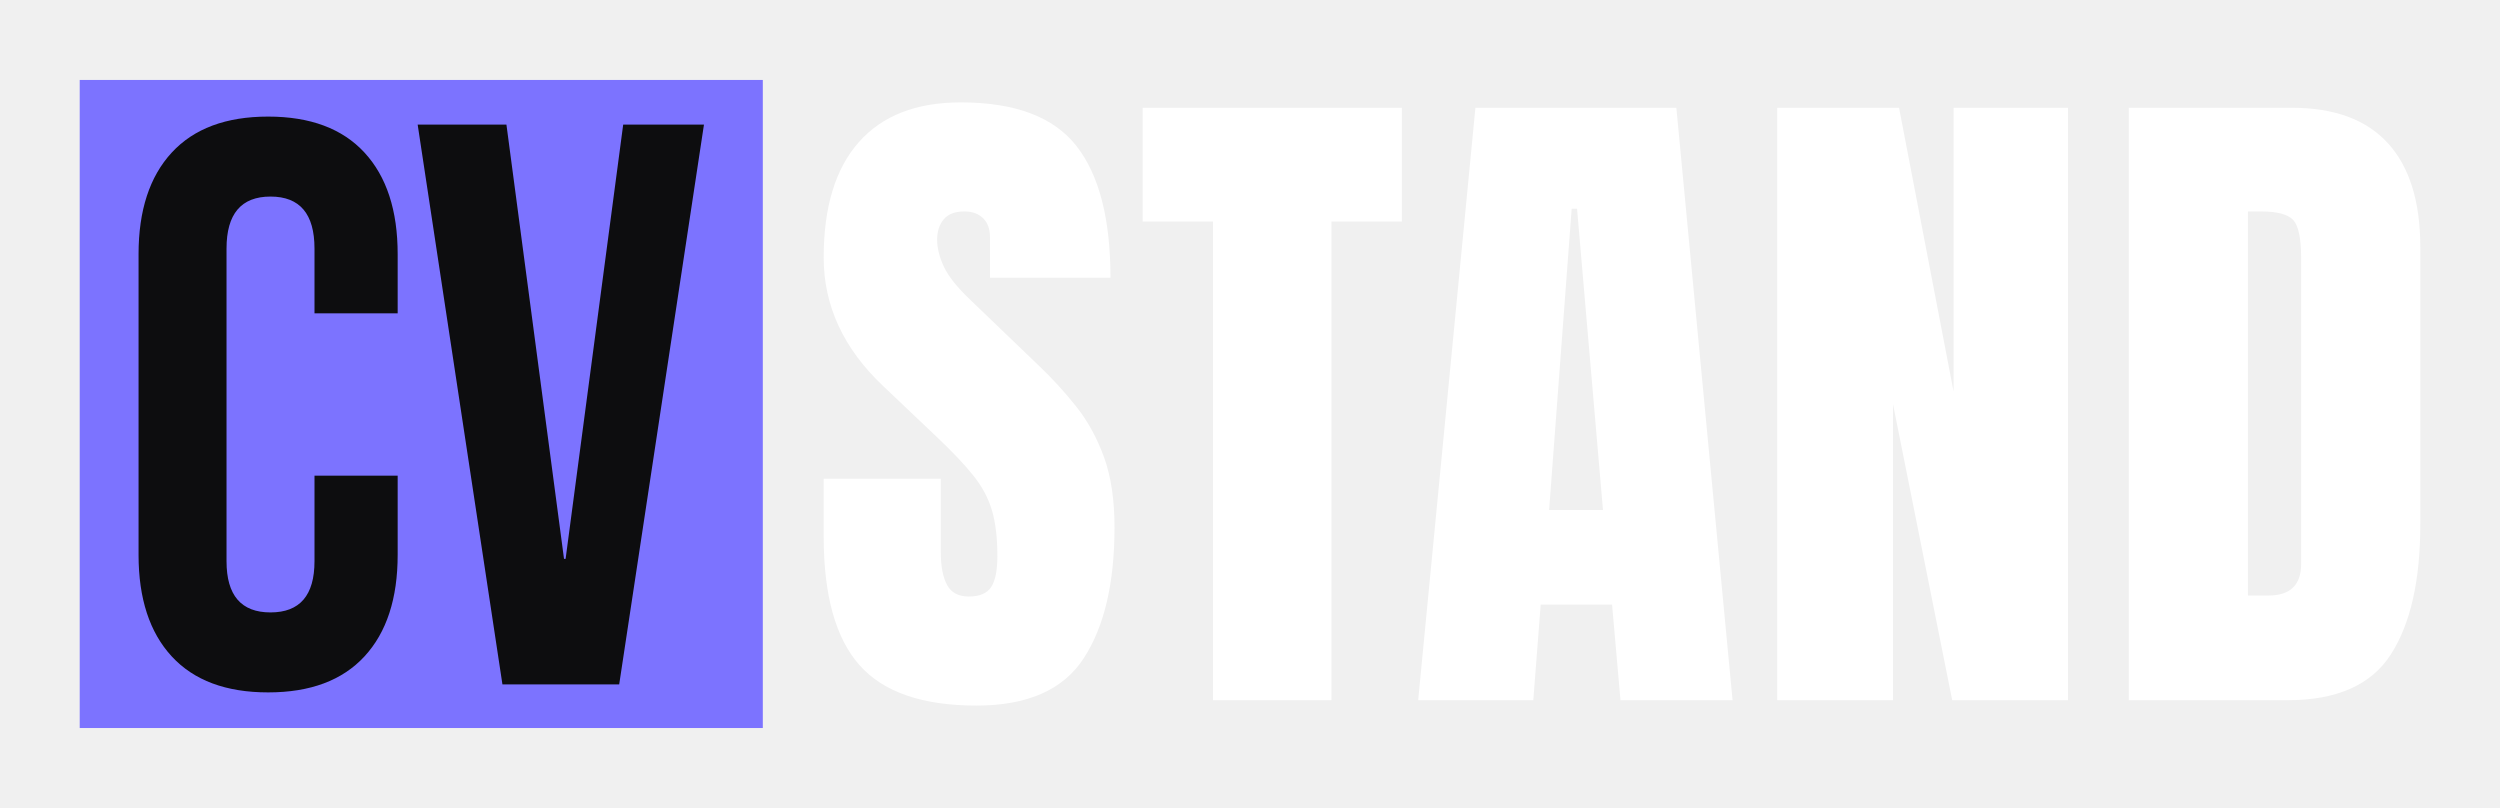
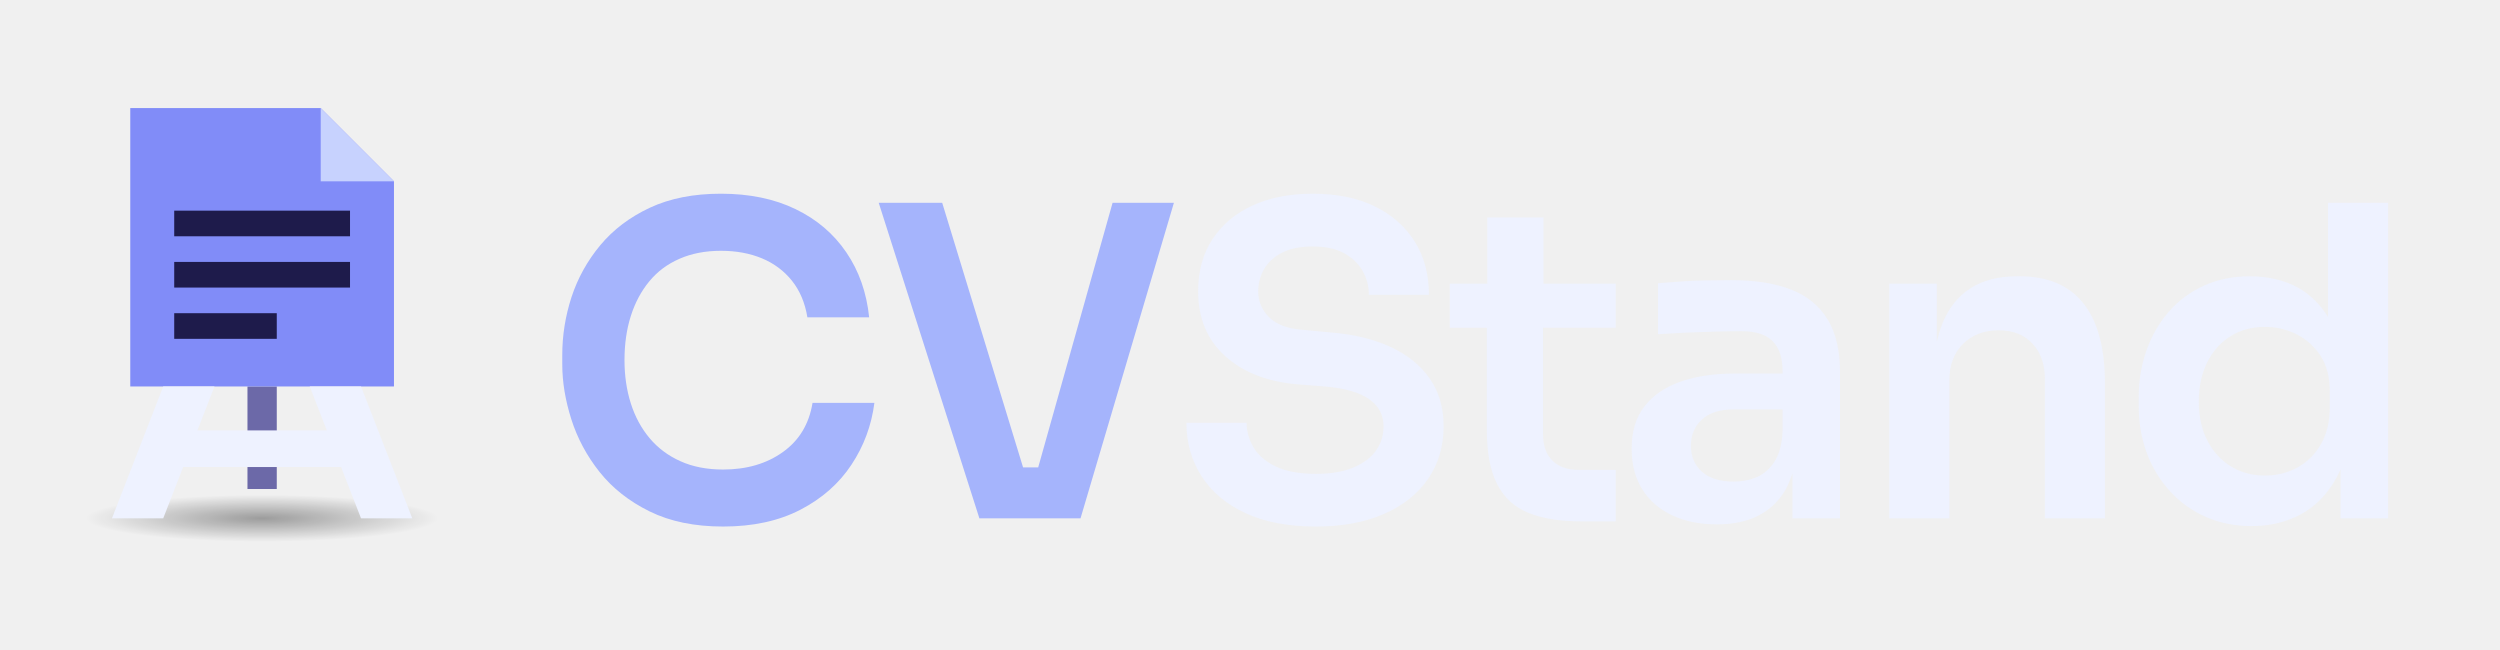
- <svg xmlns="http://www.w3.org/2000/svg" viewBox="0 0 1379.93 445.72" width="1380" height="446" role="img" aria-label="CVStand">
-   <rect x="44.00" y="44.00" width="377.05" height="357.72" fill="#7c73ff" />
-   <g transform="translate(61.47,377.64)" fill="#0D0D0F">
-     <path d="M15.009 -71.511V-237.489Q15.009 -273.686 33.328 -293.55Q51.647 -313.414 86.52 -313.414Q121.393 -313.414 139.712 -293.55Q158.031 -273.686 158.031 -237.489V-204.823H112.123V-240.579Q112.123 -269.271 87.844 -269.271Q63.566 -269.271 63.566 -240.579V-67.98Q63.566 -39.729 87.844 -39.729Q112.123 -39.729 112.123 -67.98V-115.213H158.031V-71.511Q158.031 -35.314 139.712 -15.45Q121.393 4.414 86.52 4.414Q51.647 4.414 33.328 -15.45Q15.009 -35.314 15.009 -71.511Z" />
-     <path d="M169.067 -309.0H218.066L249.849 -69.304H250.731L282.514 -309.0H327.099L280.307 0.0H215.859Z" />
+ <svg xmlns="http://www.w3.org/2000/svg" viewBox="-2.65 2.44 276.76 72.16" width="277" height="72" role="img" aria-label="CVStand">
+   <g transform="translate(0 11.19) scale(1.62686)">
+     <defs>
+       <radialGradient id="cvs-sh-d" cx="0.5" cy="0.5" r="0.5">
+         <stop offset="0" stop-color="#000000" stop-opacity="0.35" />
+         <stop offset="1" stop-color="#000000" stop-opacity="0" />
+       </radialGradient>
+     </defs>
+     <ellipse cx="16" cy="30" rx="12" ry="1.6" fill="url(#cvs-sh-d)" />
+     <rect x="15" y="21" width="2" height="7" fill="#6c69a8" />
+     <path d="M7 2H20L25 7V21H7Z" fill="#818cf8" />
+     <path d="M20 2L25 7H20Z" fill="#c7d2fe" />
+     <rect x="10" y="9" width="12" height="1.75" fill="#1e1b4b" />
+     <rect x="10" y="12.5" width="12" height="1.75" fill="#1e1b4b" />
+     <rect x="10" y="16" width="7" height="1.75" fill="#1e1b4b" />
+     <path d="M9.25 21h3.5L9.25 30h-3.5Z" fill="#eef2ff" />
+     <path d="M19.25 21h3.5L26.25 30h-3.5Z" fill="#eef2ff" />
+     <rect x="8.1" y="24" width="15.8" height="2.5" fill="#eef2ff" />
  </g>
-   <g transform="translate(446.85,386.36)" fill="#FFFFFF">
-     <path d="M92.155 2.973Q47.378 2.973 27.591 -19.323Q7.803 -41.618 7.803 -90.297V-122.253H72.46V-81.378Q72.46 -70.045 75.897 -63.635Q79.335 -57.225 87.881 -57.225Q96.799 -57.225 100.237 -62.427Q103.674 -67.63 103.674 -79.52Q103.674 -94.57 100.701 -104.696Q97.728 -114.822 90.389 -124.018Q83.051 -133.215 70.045 -145.478L40.689 -173.347Q7.803 -204.375 7.803 -244.321Q7.803 -286.125 27.219 -308.049Q46.635 -329.973 83.422 -329.973Q128.385 -329.973 147.243 -306.005Q166.101 -282.037 166.101 -233.173H99.586V-255.655Q99.586 -262.343 95.778 -266.059Q91.969 -269.775 85.466 -269.775Q77.662 -269.775 74.039 -265.409Q70.416 -261.043 70.416 -254.168Q70.416 -247.294 74.132 -239.305Q77.848 -231.315 88.81 -220.911L126.527 -184.681Q137.86 -173.905 147.336 -161.921Q156.811 -149.937 162.571 -134.051Q168.331 -118.166 168.331 -95.313Q168.331 -49.236 151.33 -23.132Q134.33 2.973 92.155 2.973Z" />
-     <path d="M222.69 0.0V-264.201H183.859V-327.0H326.921V-264.201H288.09V0.0Z" />
-     <path d="M335.946 0.0 367.532 -327.0H478.452L509.479 0.0H447.609L442.965 -52.766H403.576L399.488 0.0ZM408.221 -104.974H437.948L423.642 -271.261H420.669Z" />
-     <path d="M534.111 0.0V-327.0H601.369L631.468 -170.374V-327.0H694.639V0.0H630.725L598.025 -163.5V0.0Z" />
-     <path d="M728.189 0.0V-327.0H818.114Q853.415 -327.0 871.251 -307.399Q889.088 -287.797 889.088 -250.081V-96.985Q889.088 -50.536 872.831 -25.268Q856.574 0.0 815.884 0.0ZM793.96 -57.782H805.294Q823.316 -57.782 823.316 -75.247V-243.949Q823.316 -260.299 818.95 -265.037Q814.584 -269.775 801.206 -269.775H793.96Z" />
-   </g>
+   <path fill="#a5b4fc" d="M77.22 60.91L77.22 60.91Q72.47 60.91 69.06 59.23Q65.65 57.55 63.51 54.86Q61.38 52.18 60.37 49.01Q59.36 45.84 59.36 42.91L59.36 42.91L59.36 41.86Q59.36 38.59 60.39 35.42Q61.43 32.26 63.59 29.66Q65.75 27.07 69.08 25.51Q72.42 23.95 76.98 23.95L76.98 23.95Q81.73 23.95 85.26 25.66Q88.79 27.36 90.90 30.46Q93.01 33.55 93.44 37.68L93.44 37.68L86.58 37.68Q86.19 35.28 84.87 33.62Q83.55 31.97 81.54 31.13Q79.52 30.29 76.98 30.29L76.98 30.29Q74.39 30.29 72.37 31.18Q70.35 32.06 69.01 33.70Q67.67 35.33 66.97 37.54Q66.27 39.74 66.27 42.43L66.27 42.43Q66.27 45.02 66.97 47.23Q67.67 49.44 69.06 51.10Q70.45 52.75 72.49 53.66Q74.53 54.58 77.22 54.58L77.22 54.58Q81.15 54.58 83.87 52.63Q86.58 50.69 87.15 47.18L87.15 47.18L94.02 47.18Q93.54 50.93 91.47 54.05Q89.41 57.17 85.81 59.04Q82.21 60.91 77.22 60.91ZM116.91 60L105.68 60L94.50 24.96L101.55 24.96L110.53 54.34L112.21 54.34L120.47 24.96L127.28 24.96L116.91 60Z" />
+   <path fill="#eef2ff" d="M143.07 60.91L143.07 60.91Q138.42 60.91 135.23 59.42Q132.03 57.94 130.35 55.32Q128.67 52.70 128.67 49.39L128.67 49.39L135.35 49.39Q135.35 50.78 136.11 52.10Q136.88 53.42 138.59 54.24Q140.29 55.06 143.07 55.06L143.07 55.06Q145.57 55.06 147.25 54.34Q148.93 53.62 149.75 52.44Q150.56 51.26 150.56 49.78L150.56 49.78Q150.56 47.90 148.98 46.78Q147.39 45.65 144.08 45.36L144.08 45.36L141.01 45.12Q135.97 44.69 132.97 41.98Q129.97 39.26 129.97 34.80L129.97 34.80Q129.97 31.44 131.55 29.02Q133.14 26.59 135.99 25.27Q138.85 23.95 142.69 23.95L142.69 23.95Q146.67 23.95 149.55 25.34Q152.43 26.74 154.02 29.26Q155.60 31.78 155.60 35.18L155.60 35.18L148.93 35.18Q148.93 33.74 148.23 32.52Q147.54 31.30 146.17 30.55Q144.80 29.81 142.69 29.81L142.69 29.81Q140.67 29.81 139.33 30.48Q137.99 31.15 137.31 32.30Q136.64 33.46 136.64 34.80L136.64 34.80Q136.64 36.43 137.84 37.66Q139.04 38.88 141.63 39.07L141.63 39.07L144.71 39.36Q148.45 39.65 151.28 40.94Q154.11 42.24 155.67 44.45Q157.23 46.66 157.23 49.78L157.23 49.78Q157.23 53.09 155.51 55.61Q153.78 58.13 150.59 59.52Q147.39 60.91 143.07 60.91ZM176.34 60.34L172.59 60.34Q168.99 60.34 166.67 59.40Q164.34 58.46 163.19 56.23Q162.03 54 162.03 50.21L162.03 50.21L162.03 38.83L157.91 38.83L157.91 33.94L162.08 33.94L162.08 26.59L168.32 26.59L168.32 33.94L176.34 33.94L176.34 38.83L168.27 38.83L168.27 50.64Q168.27 52.56 169.31 53.59Q170.34 54.62 172.26 54.62L172.26 54.62L176.34 54.62L176.34 60.34ZM201.25 60L195.97 60L195.97 55.01Q195.63 56.02 195.20 56.83L195.20 56.83Q194.10 58.70 192.20 59.69Q190.31 60.67 187.57 60.67L187.57 60.67Q184.74 60.67 182.60 59.66Q180.47 58.66 179.29 56.78Q178.11 54.91 178.11 52.27L178.11 52.27Q178.11 49.39 179.53 47.57Q180.95 45.74 183.51 44.83Q186.08 43.92 189.54 43.92L189.54 43.92L194.87 43.92L194.87 43.68Q194.87 41.42 193.76 40.32Q192.66 39.22 190.35 39.22L190.35 39.22Q189.15 39.22 187.47 39.26Q185.79 39.31 184.09 39.38Q182.39 39.46 181.04 39.55L181.04 39.55L181.04 33.89Q182.15 33.79 183.54 33.70Q184.93 33.60 186.39 33.58Q187.86 33.55 189.15 33.55L189.15 33.55Q193.19 33.55 195.85 34.61Q198.51 35.66 199.88 37.92Q201.25 40.18 201.25 43.82L201.25 43.82L201.25 60ZM194.87 50.35L194.87 47.90L189.44 47.90Q187.14 47.90 185.91 49.03Q184.69 50.16 184.69 51.94Q184.69 53.71 185.91 54.82Q187.14 55.92 189.44 55.92L189.44 55.92Q190.83 55.92 192.01 55.42Q193.19 54.91 193.98 53.69Q194.77 52.46 194.87 50.35L194.87 50.35ZM213.39 60L206.72 60L206.72 33.94L212.00 33.94L212.00 40.37Q212.24 39.36 212.58 38.45L212.58 38.45Q213.63 35.81 215.72 34.46Q217.81 33.12 220.93 33.12L220.93 33.12L221.22 33.12Q225.87 33.12 228.27 36.12Q230.67 39.12 230.67 45.07L230.67 45.07L230.67 60L224.00 60L224.00 44.50Q224.00 42.10 222.63 40.61Q221.27 39.12 218.87 39.12L218.87 39.12Q216.42 39.12 214.91 40.63Q213.39 42.14 213.39 44.69L213.39 44.69L213.39 60ZM246.95 60.86L246.95 60.86Q244.21 60.86 241.91 59.86Q239.60 58.85 237.92 57.02Q236.24 55.20 235.33 52.78Q234.42 50.35 234.42 47.52L234.42 47.52L234.42 46.51Q234.42 43.73 235.31 41.28Q236.19 38.83 237.80 37.01Q239.41 35.18 241.69 34.15Q243.97 33.12 246.75 33.12L246.75 33.12Q249.83 33.12 252.18 34.42L252.18 34.42Q254.15 35.57 255.44 37.63L255.44 37.63L255.44 24.96L262.11 24.96L262.11 60L256.83 60L256.83 54.58Q256.59 55.10 256.35 55.54L256.35 55.54Q254.87 58.22 252.44 59.54Q250.02 60.86 246.95 60.86ZM248.43 55.25L248.43 55.25Q250.40 55.25 252.03 54.36Q253.67 53.47 254.65 51.77Q255.63 50.06 255.63 47.76L255.63 47.76L255.63 45.84Q255.63 43.54 254.63 41.98Q253.62 40.42 251.99 39.58Q250.35 38.74 248.43 38.74L248.43 38.74Q246.27 38.74 244.62 39.77Q242.96 40.80 242.03 42.67Q241.09 44.54 241.09 47.04Q241.09 49.54 242.05 51.38Q243.01 53.23 244.67 54.24Q246.32 55.25 248.43 55.25Z" />
</svg>
